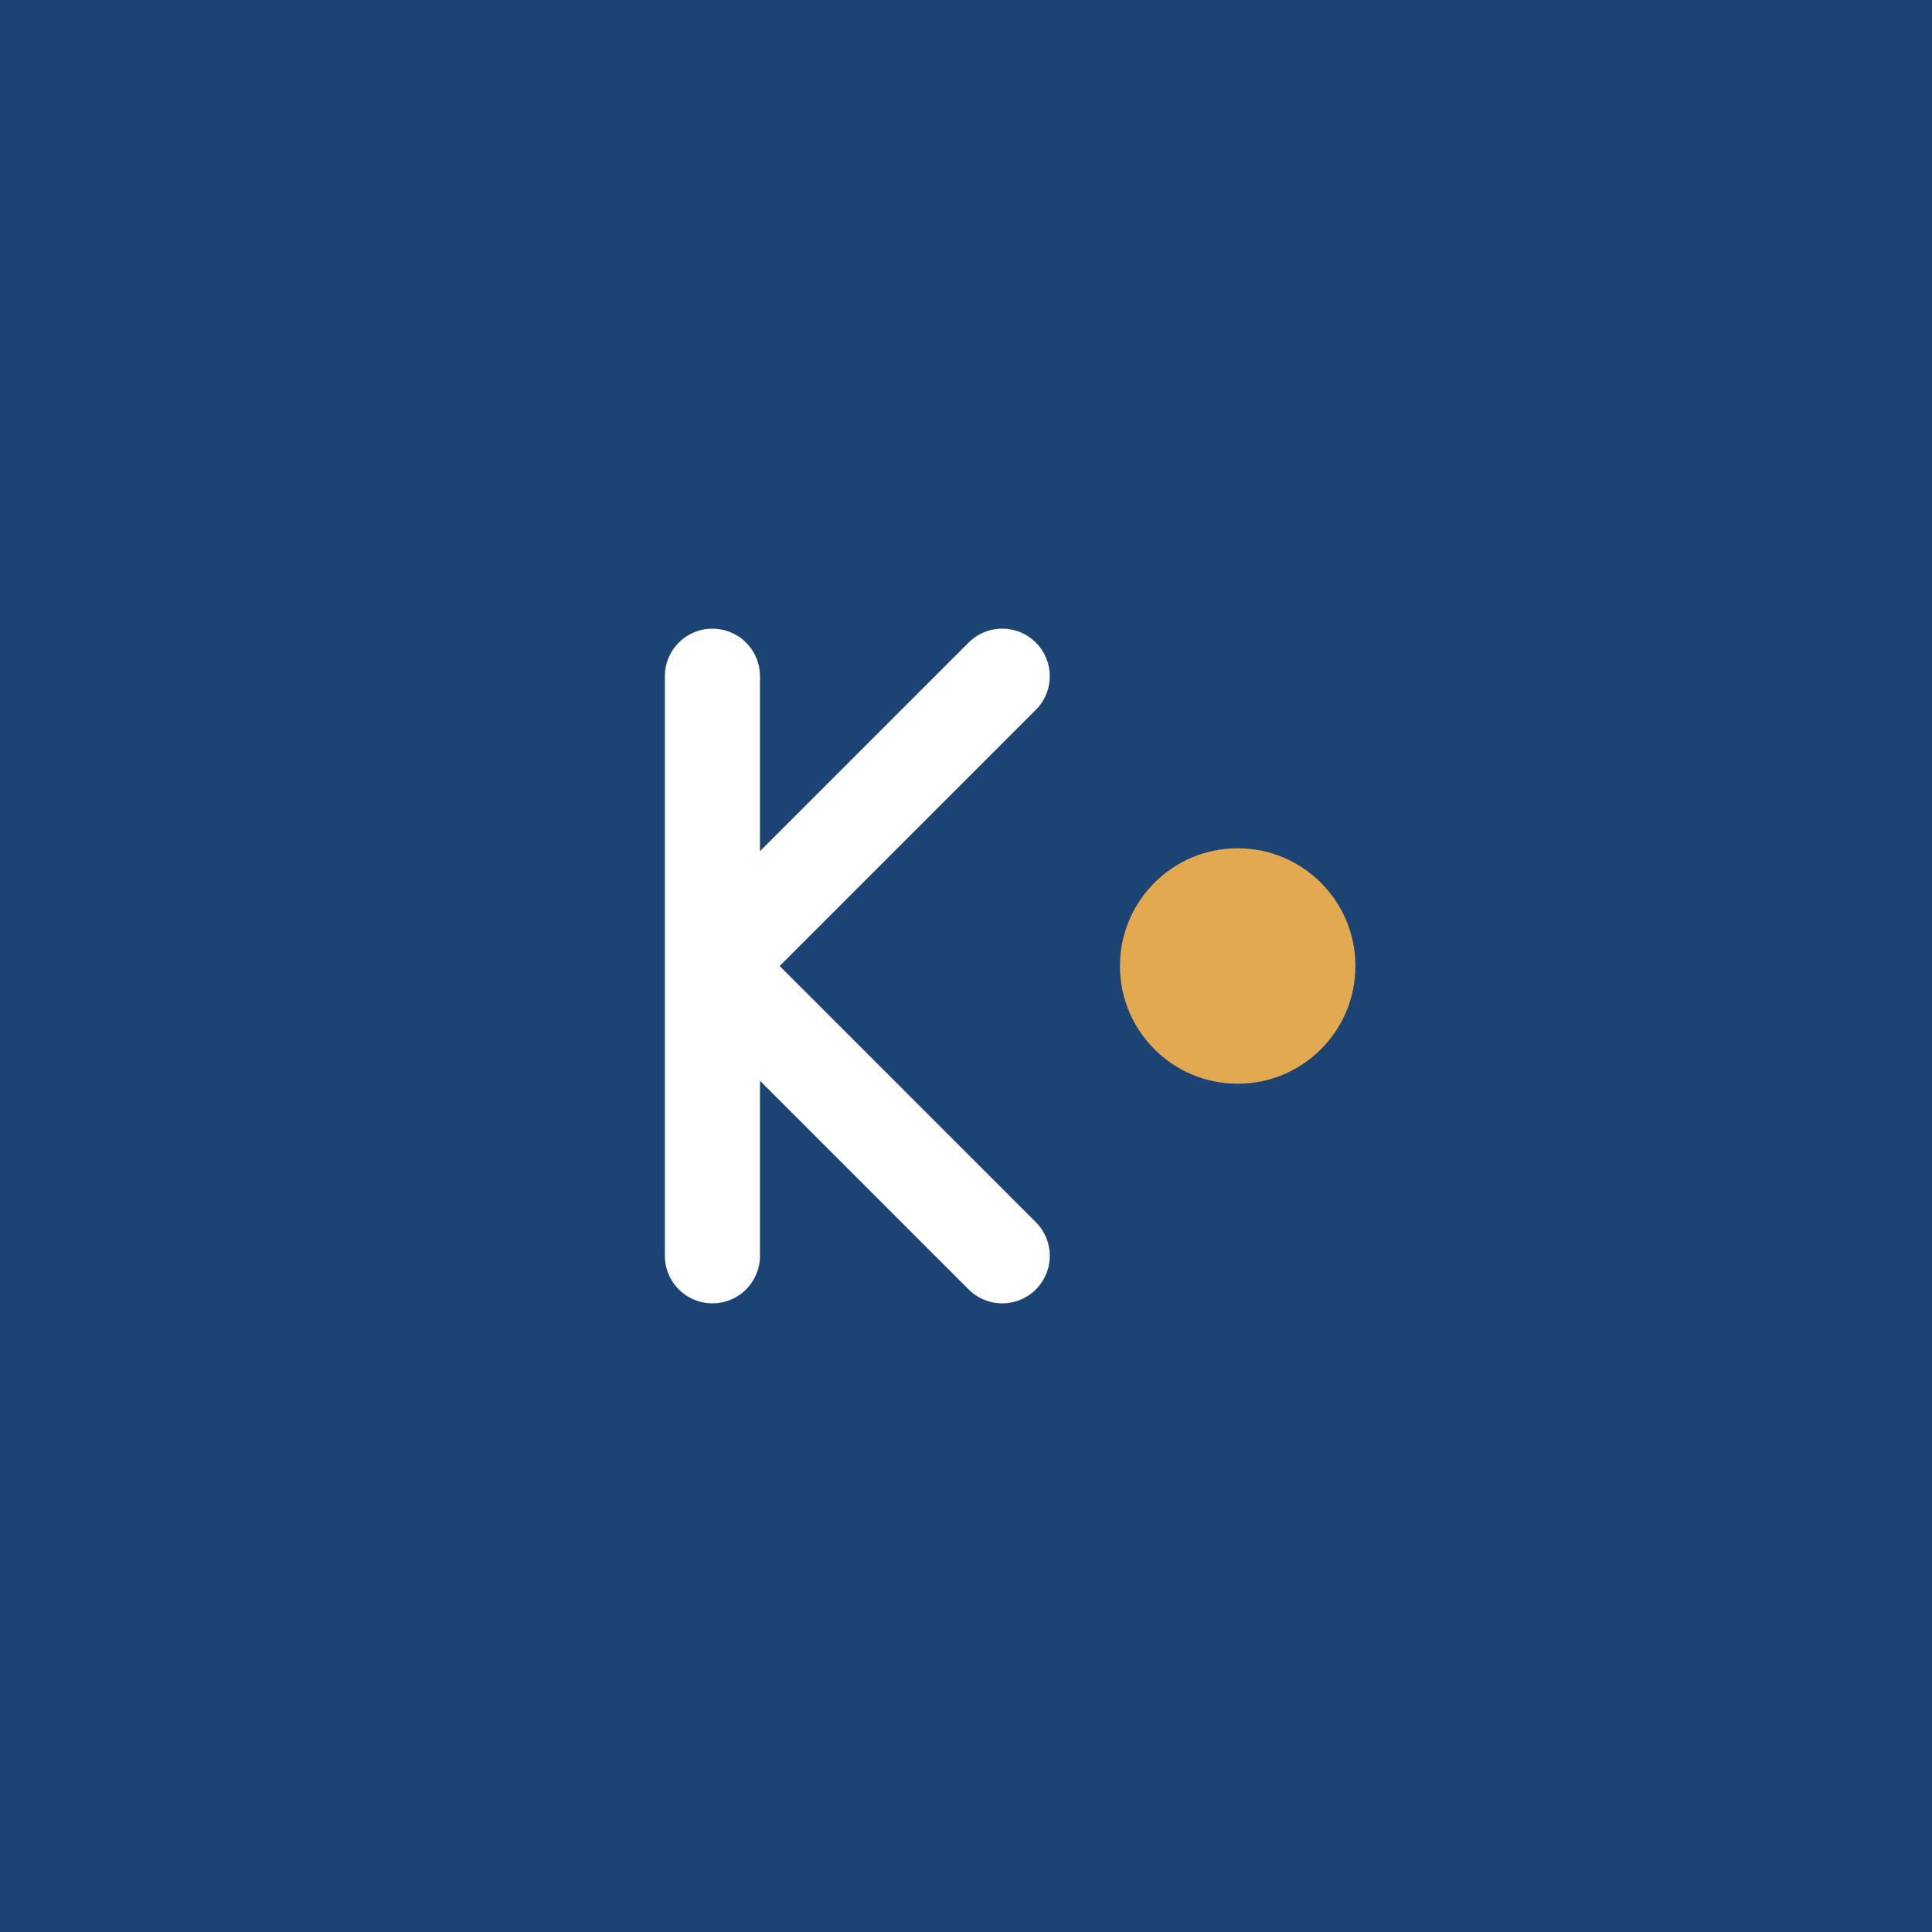
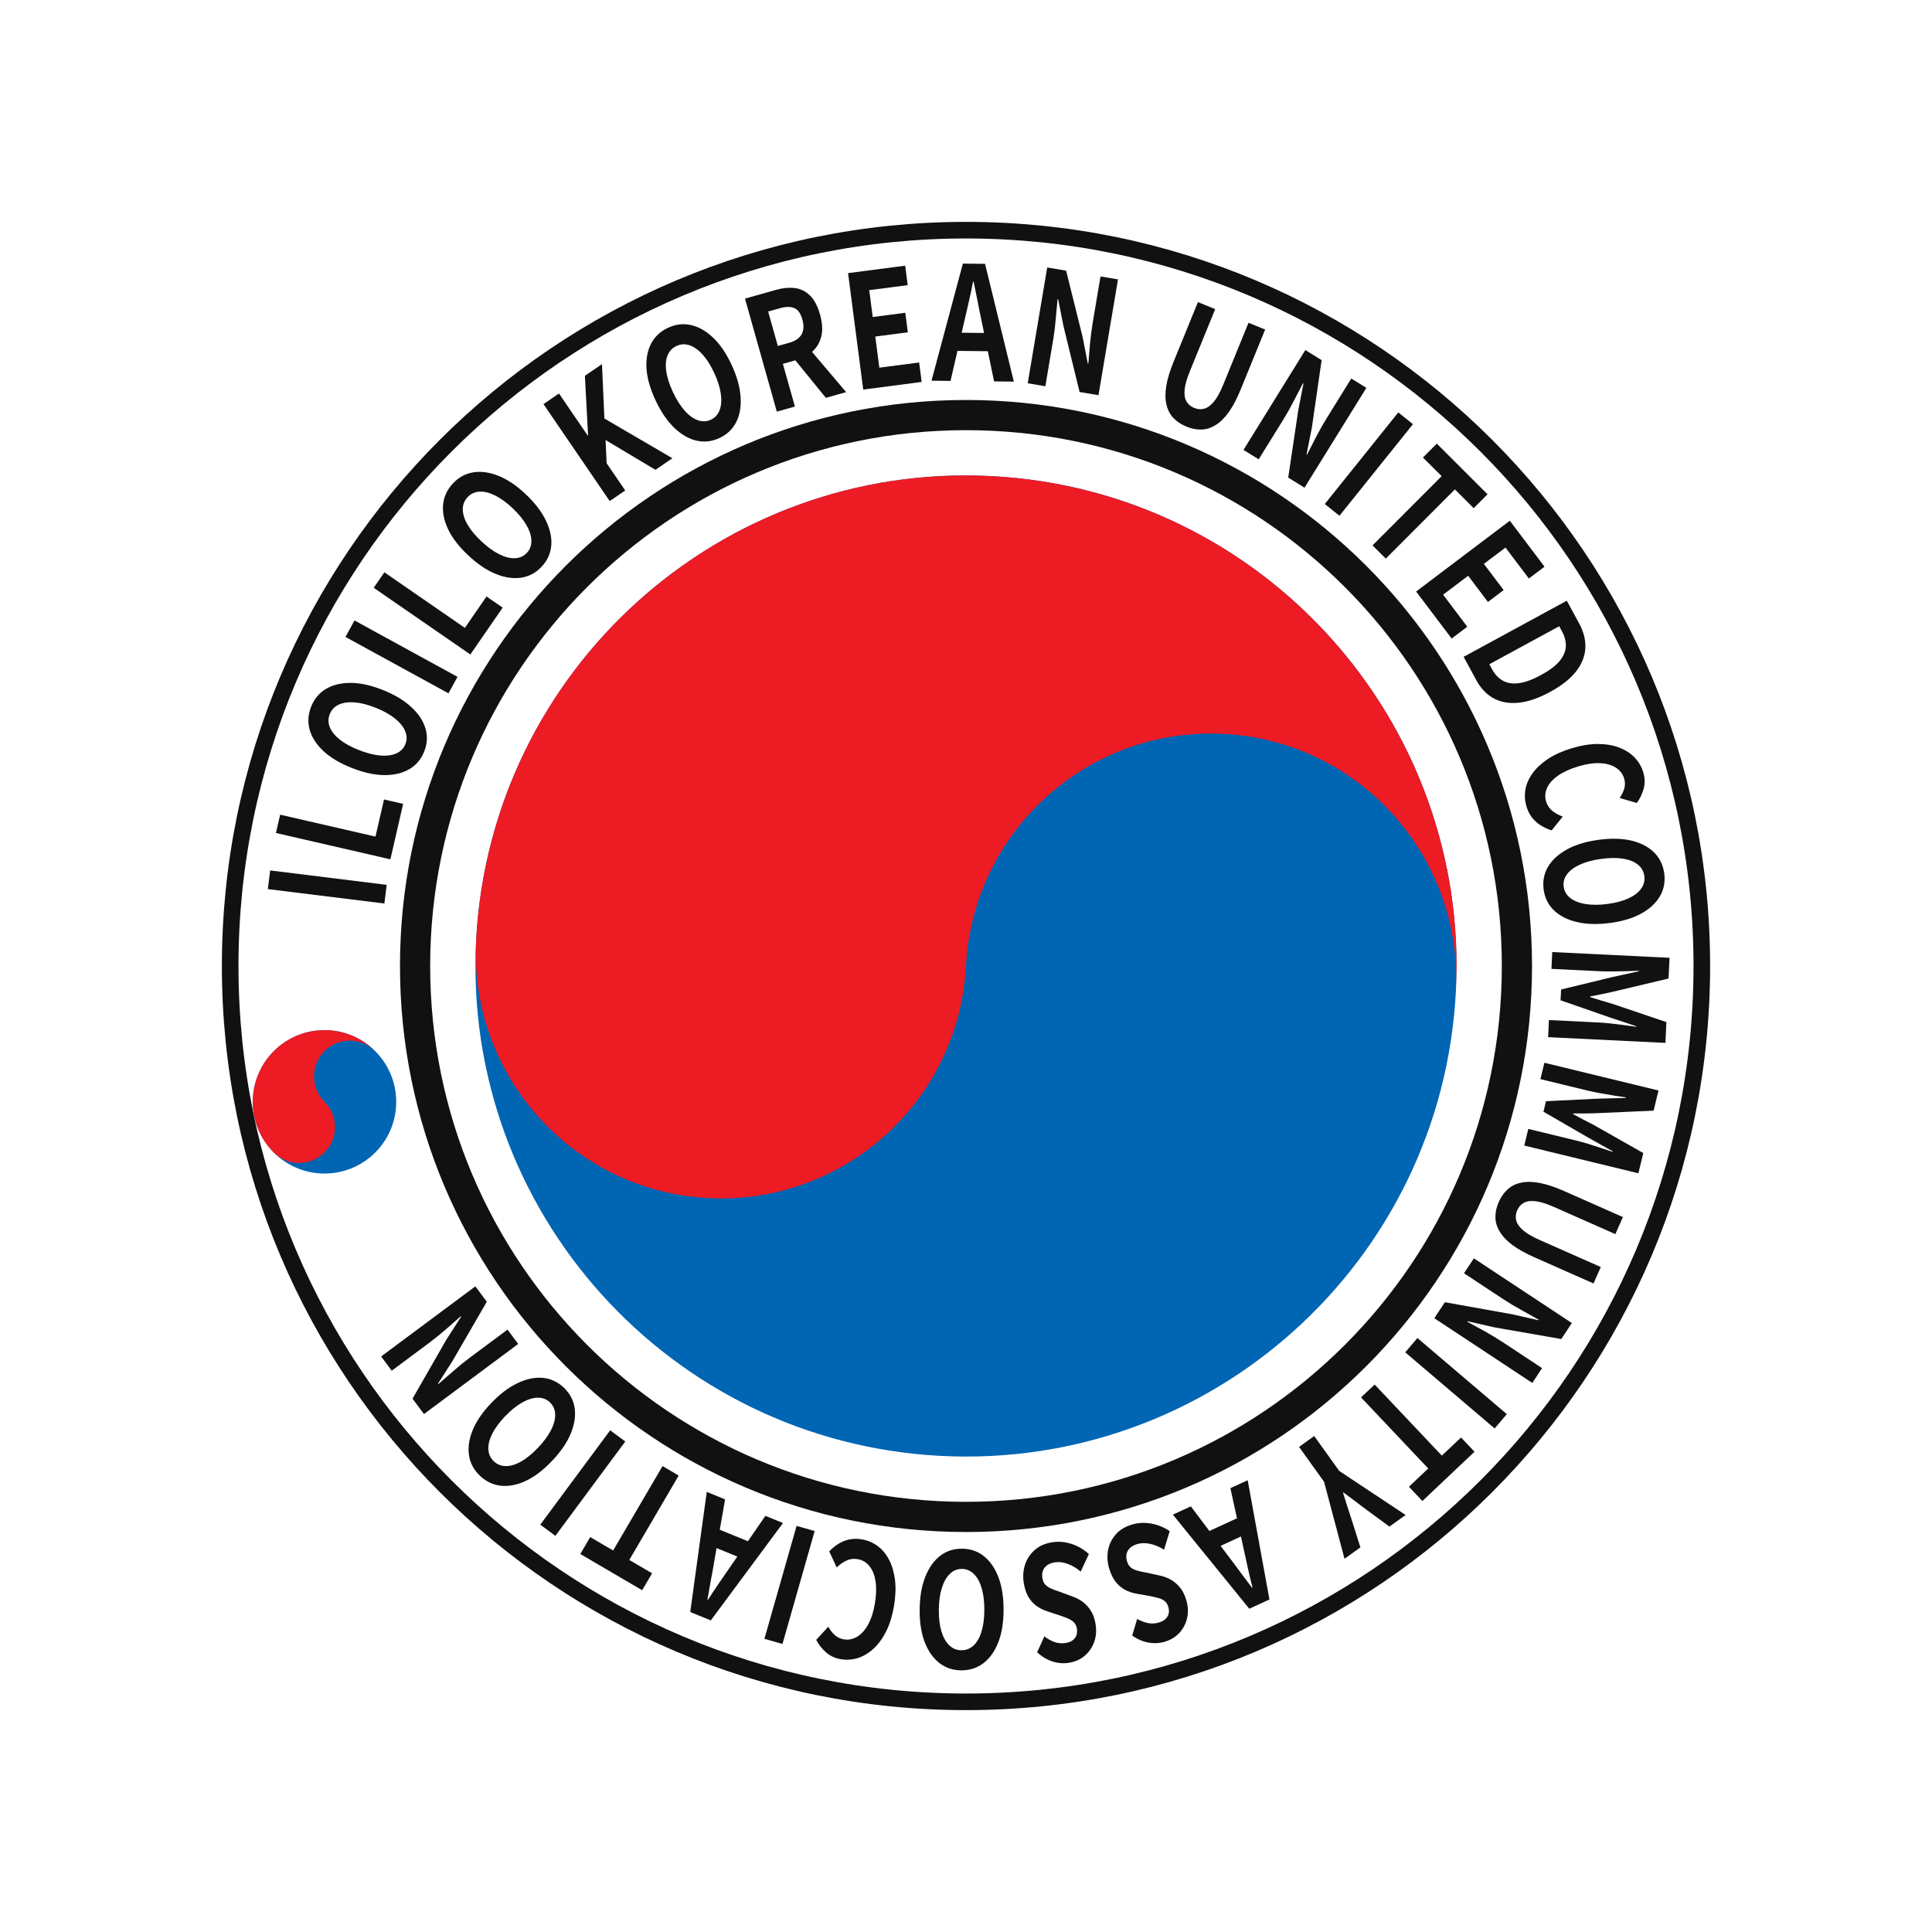
<svg xmlns="http://www.w3.org/2000/svg" viewBox="0 0 512 512" width="512" height="512" role="img" aria-label="일로일로 한인회">
-   <rect width="512" height="512" fill="#1b4373" />
-   <g transform="translate(256 256) scale(0.6) translate(-256 -256)">
-     <path d="M144 128v256M144 256l128-128M144 256l128 128" stroke="#ffffff" stroke-width="42" stroke-linecap="round" stroke-linejoin="round" fill="none" />
-     <circle cx="376" cy="256" r="52" fill="#e3a951" />
+   <rect width="512" height="512" fill="#ffffff" />
+   <g transform="translate(56 56) scale(2)">
+     <circle cx="100" cy="100" r="97.5" fill="#ffffff" stroke="#111111" stroke-width="2.2" />
+     <circle cx="100" cy="100" r="73" fill="none" stroke="#111111" stroke-width="4" />
+     <g transform="rotate(3 100 100)">
+       <circle cx="100" cy="100" r="65" fill="#0065b3" />
+       <path d="M35 100A65 65 0 0 1 165 100A32.5 32.5 0 0 0 100 100A32.5 32.5 0 0 1 35 100Z" fill="#ed1b24" />
+     </g>
+     <g transform="rotate(-45 15 118)">
+       <circle cx="15" cy="118" r="9.5" fill="#0065b3" />
+       <path d="M5.5 118A9.5 9.5 0 0 1 24.5 118A4.75 4.75 0 0 0 15 118A4.75 4.75 0 0 1 5.5 118Z" fill="#ed1b24" />
+     </g>
+     <g fill="#111111">
+       <path transform="rotate(-82.95 100 100) translate(97.23 22.50)" d="M1.53 0L1.53 -15.56L4.02 -15.56L4.02 0L1.53 0Z" />
+       <path transform="rotate(-77.04 100 100) translate(95.14 22.50)" d="M1.53 0L1.53 -15.56L4.02 -15.56L4.02 -2.6L9.07 -2.6L9.07 0L1.53 0Z" />
+       <path transform="rotate(-68.40 100 100) translate(93.53 22.50)" d="M6.47 0.29Q4.82 0.29 3.57 -0.68Q2.32 -1.66 1.61 -3.49Q0.91 -5.31 0.91 -7.85Q0.91 -10.37 1.61 -12.16Q2.32 -13.94 3.57 -14.89Q4.82 -15.83 6.47 -15.83Q8.13 -15.83 9.37 -14.88Q10.62 -13.92 11.32 -12.15Q12.03 -10.37 12.03 -7.85Q12.03 -5.31 11.32 -3.49Q10.62 -1.66 9.37 -0.68Q8.13 0.29 6.47 0.29ZM6.47 -2.39Q7.39 -2.39 8.07 -3.07Q8.75 -3.74 9.12 -4.97Q9.49 -6.19 9.49 -7.85Q9.49 -9.51 9.12 -10.7Q8.75 -11.89 8.07 -12.53Q7.39 -13.17 6.47 -13.17Q5.54 -13.17 4.86 -12.53Q4.18 -11.89 3.82 -10.7Q3.46 -9.51 3.46 -7.85Q3.46 -6.19 3.82 -4.97Q4.18 -3.74 4.86 -3.07Q5.54 -2.39 6.47 -2.39Z" />
+       <path transform="rotate(-61.30 100 100) translate(97.23 22.50)" d="M1.53 0L1.53 -15.56L4.02 -15.56L4.02 0L1.53 0Z" />
+       <path transform="rotate(-55.39 100 100) translate(95.14 22.50)" d="M1.53 0L1.53 -15.56L4.02 -15.56L4.02 -2.6L9.07 -2.6L9.07 0L1.53 0Z" />
+       <path transform="rotate(-46.75 100 100) translate(93.53 22.50)" d="M6.47 0.29Q4.82 0.29 3.57 -0.68Q2.32 -1.66 1.61 -3.49Q0.91 -5.31 0.91 -7.85Q0.91 -10.37 1.61 -12.16Q2.32 -13.94 3.57 -14.89Q4.82 -15.83 6.47 -15.83Q8.13 -15.83 9.37 -14.88Q10.62 -13.92 11.32 -12.15Q12.03 -10.37 12.03 -7.85Q12.03 -5.31 11.32 -3.49Q10.62 -1.66 9.37 -0.68Q8.13 0.29 6.47 0.29ZM6.47 -2.39Q7.39 -2.39 8.07 -3.07Q8.75 -3.74 9.12 -4.97Q9.49 -6.19 9.49 -7.85Q9.49 -9.51 9.12 -10.7Q8.75 -11.89 8.07 -12.53Q7.39 -13.17 6.47 -13.17Q5.54 -13.17 4.86 -12.53Q4.18 -11.89 3.82 -10.7Q3.46 -9.51 3.46 -7.85Q3.46 -6.19 3.82 -4.97Q4.18 -3.74 4.86 -3.07Q5.54 -2.39 6.47 -2.39Z" />
+       <path transform="rotate(-34.34 100 100) translate(94.24 22.50)" d="M1.53 0L1.53 -15.56L4.02 -15.56L4.02 -8.8L4.07 -8.8L8.18 -15.56L10.92 -15.56L7.12 -9.43L11.59 0L8.87 0L5.64 -6.99L4.02 -4.37L4.02 0L1.53 0Z" />
+       <path transform="rotate(-25.03 100 100) translate(93.53 22.50)" d="M6.47 0.29Q4.82 0.29 3.57 -0.68Q2.32 -1.66 1.61 -3.49Q0.91 -5.31 0.91 -7.85Q0.91 -10.37 1.61 -12.16Q2.32 -13.94 3.57 -14.89Q4.82 -15.83 6.47 -15.83Q8.13 -15.83 9.37 -14.88Q10.62 -13.92 11.32 -12.15Q12.03 -10.37 12.03 -7.85Q12.03 -5.31 11.32 -3.49Q10.62 -1.66 9.37 -0.68Q8.13 0.29 6.47 0.29ZM6.47 -2.39Q7.39 -2.39 8.07 -3.07Q8.75 -3.74 9.12 -4.97Q9.49 -6.19 9.49 -7.85Q9.49 -9.51 9.12 -10.7Q8.75 -11.89 8.07 -12.53Q7.39 -13.17 6.47 -13.17Q5.54 -13.17 4.86 -12.53Q4.18 -11.89 3.82 -10.7Q3.46 -9.51 3.46 -7.85Q3.46 -6.19 3.82 -4.97Q4.18 -3.74 4.86 -3.07Q5.54 -2.39 6.47 -2.39Z" />
+       <path transform="rotate(-15.74 100 100) translate(94.27 22.50)" d="M1.53 0L1.53 -15.56L5.85 -15.56Q7.17 -15.56 8.23 -15.13Q9.29 -14.7 9.91 -13.66Q10.53 -12.62 10.53 -10.84Q10.53 -9.11 9.91 -8.01Q9.29 -6.91 8.23 -6.39Q7.17 -5.88 5.85 -5.88L4.02 -5.88L4.02 0L1.53 0ZM4.02 -8.34L5.63 -8.34Q6.84 -8.34 7.47 -8.97Q8.1 -9.6 8.1 -10.84Q8.1 -12.1 7.47 -12.59Q6.84 -13.08 5.63 -13.08L4.02 -13.08L4.02 -8.34ZM8.28 0L5.39 -6.68L7.14 -8.61L11.07 0L8.28 0Z" />
+       <path transform="rotate(-7.42 100 100) translate(94.83 22.50)" d="M1.53 0L1.53 -15.56L9.16 -15.56L9.16 -12.96L4.02 -12.96L4.02 -9.37L8.37 -9.37L8.37 -6.76L4.02 -6.76L4.02 -2.6L9.34 -2.6L9.34 0L1.53 0Z" />
+       <path transform="rotate(0.65 100 100) translate(94.62 22.50)" d="M-0.07 0L3.91 -15.56L6.85 -15.56L10.84 0L8.22 0L6.45 -8.11Q6.17 -9.32 5.91 -10.64Q5.64 -11.95 5.36 -13.19L5.29 -13.19Q5.06 -11.93 4.78 -10.63Q4.5 -9.32 4.23 -8.11L2.45 0L-0.07 0ZM2.4 -3.99L2.4 -6.4L8.32 -6.4L8.32 -3.99L2.4 -3.99Z" />
+       <path transform="rotate(9.56 100 100) translate(93.71 22.50)" d="M1.53 0L1.53 -15.56L4.07 -15.56L7.68 -7.27L8.94 -3.91L9.02 -3.91Q8.92 -5.12 8.8 -6.57Q8.69 -8.02 8.69 -9.35L8.69 -15.56L11.04 -15.56L11.04 0L8.5 0L4.92 -8.32L3.66 -11.65L3.58 -11.65Q3.66 -10.4 3.78 -8.99Q3.9 -7.58 3.9 -6.24L3.9 0L1.53 0Z" />
+       <path transform="rotate(22.21 100 100) translate(93.72 22.50)" d="M6.32 0.29Q5.16 0.29 4.27 -0.12Q3.38 -0.52 2.75 -1.41Q2.12 -2.29 1.8 -3.67Q1.48 -5.06 1.48 -6.99L1.48 -15.56L3.95 -15.56L3.95 -6.72Q3.95 -5.1 4.23 -4.16Q4.52 -3.21 5.05 -2.8Q5.58 -2.39 6.32 -2.39Q7.06 -2.39 7.59 -2.8Q8.13 -3.21 8.43 -4.16Q8.72 -5.1 8.72 -6.72L8.72 -15.56L11.1 -15.56L11.1 -6.99Q11.1 -5.06 10.79 -3.67Q10.47 -2.29 9.84 -1.41Q9.22 -0.52 8.33 -0.12Q7.44 0.29 6.32 0.29Z" />
+       <path transform="rotate(31.78 100 100) translate(93.71 22.50)" d="M1.53 0L1.53 -15.56L4.07 -15.56L7.68 -7.27L8.94 -3.91L9.02 -3.91Q8.92 -5.12 8.8 -6.57Q8.69 -8.02 8.69 -9.35L8.69 -15.56L11.04 -15.56L11.04 0L8.5 0L4.92 -8.32L3.66 -11.65L3.58 -11.65Q3.66 -10.4 3.78 -8.99Q3.9 -7.58 3.9 -6.24L3.9 0L1.53 0Z" />
+       <path transform="rotate(38.75 100 100) translate(97.23 22.50)" d="M1.53 0L1.53 -15.56L4.02 -15.56L4.02 0L1.53 0Z" />
+       <path transform="rotate(44.95 100 100) translate(94.75 22.50)" d="M4 0L4 -12.96L0.5 -12.96L0.5 -15.56L10 -15.56L10 -12.96L6.48 -12.96L6.48 0L4 0Z" />
+       <path transform="rotate(52.93 100 100) translate(94.83 22.50)" d="M1.53 0L1.53 -15.56L9.16 -15.56L9.16 -12.96L4.02 -12.96L4.02 -9.37L8.37 -9.37L8.37 -6.76L4.02 -6.76L4.02 -2.6L9.34 -2.6L9.34 0L1.53 0Z" />
+       <path transform="rotate(61.45 100 100) translate(94.00 22.50)" d="M1.53 0L1.53 -15.56L4.94 -15.56Q6.85 -15.56 8.22 -14.72Q9.59 -13.88 10.34 -12.18Q11.09 -10.48 11.09 -7.85Q11.09 -5.23 10.35 -3.49Q9.61 -1.74 8.27 -0.87Q6.92 0 5.07 0L1.53 0ZM4.02 -2.52L4.77 -2.52Q5.95 -2.52 6.8 -3.06Q7.64 -3.59 8.1 -4.78Q8.55 -5.96 8.55 -7.85Q8.55 -9.74 8.1 -10.89Q7.64 -12.03 6.8 -12.55Q5.95 -13.06 4.77 -13.06L4.02 -13.06L4.02 -2.52Z" />
+       <path transform="rotate(73.32 100 100) translate(94.49 22.50)" d="M6.59 0.29Q5.41 0.29 4.38 -0.22Q3.36 -0.74 2.58 -1.76Q1.8 -2.79 1.35 -4.28Q0.91 -5.77 0.91 -7.71Q0.91 -9.64 1.36 -11.14Q1.81 -12.64 2.61 -13.69Q3.41 -14.74 4.46 -15.29Q5.51 -15.83 6.69 -15.83Q7.88 -15.83 8.81 -15.24Q9.74 -14.64 10.33 -13.84L9.04 -11.86Q8.57 -12.45 8.01 -12.81Q7.44 -13.17 6.74 -13.17Q5.8 -13.17 5.05 -12.53Q4.3 -11.89 3.88 -10.69Q3.46 -9.49 3.46 -7.81Q3.46 -6.11 3.86 -4.9Q4.25 -3.7 4.98 -3.05Q5.71 -2.39 6.69 -2.39Q7.49 -2.39 8.12 -2.82Q8.75 -3.26 9.24 -3.93L10.57 -1.99Q9.79 -0.86 8.8 -0.28Q7.81 0.29 6.59 0.29Z" />
+       <path transform="rotate(82.45 100 100) translate(93.53 22.50)" d="M6.47 0.29Q4.82 0.29 3.57 -0.68Q2.32 -1.66 1.61 -3.49Q0.91 -5.31 0.91 -7.85Q0.91 -10.37 1.61 -12.16Q2.32 -13.94 3.57 -14.89Q4.82 -15.83 6.47 -15.83Q8.13 -15.83 9.37 -14.88Q10.62 -13.92 11.32 -12.15Q12.03 -10.37 12.03 -7.85Q12.03 -5.31 11.32 -3.49Q10.62 -1.66 9.37 -0.68Q8.13 0.29 6.47 0.29ZM6.47 -2.39Q7.39 -2.39 8.07 -3.07Q8.75 -3.74 9.12 -4.97Q9.49 -6.19 9.49 -7.85Q9.49 -9.51 9.12 -10.7Q8.75 -11.89 8.07 -12.53Q7.39 -13.17 6.47 -13.17Q5.54 -13.17 4.86 -12.53Q4.18 -11.89 3.82 -10.7Q3.46 -9.51 3.46 -7.85Q3.46 -6.19 3.82 -4.97Q4.18 -3.74 4.86 -3.07Q5.54 -2.39 6.47 -2.39Z" />
+       <path transform="rotate(92.80 100 100) translate(92.83 22.50)" d="M1.53 0L1.53 -15.56L4.28 -15.56L6.4 -8.25Q6.6 -7.56 6.79 -6.79Q6.97 -6.03 7.16 -5.29L7.24 -5.29Q7.44 -6.03 7.63 -6.79Q7.81 -7.56 7.98 -8.25L10.06 -15.56L12.82 -15.56L12.82 0L10.55 0L10.55 -6.49Q10.55 -7.24 10.6 -8.15Q10.65 -9.05 10.73 -9.96Q10.8 -10.88 10.87 -11.59L10.8 -11.59L9.78 -7.94L7.86 -1.41L6.43 -1.41L4.5 -7.94L3.51 -11.59L3.44 -11.59Q3.51 -10.88 3.58 -9.96Q3.65 -9.05 3.7 -8.15Q3.76 -7.24 3.76 -6.49L3.76 0L1.53 0Z" />
+       <path transform="rotate(103.66 100 100) translate(92.83 22.50)" d="M1.53 0L1.53 -15.56L4.28 -15.56L6.4 -8.25Q6.6 -7.56 6.79 -6.79Q6.97 -6.03 7.16 -5.29L7.24 -5.29Q7.44 -6.03 7.63 -6.79Q7.81 -7.56 7.98 -8.25L10.06 -15.56L12.82 -15.56L12.82 0L10.55 0L10.55 -6.49Q10.55 -7.24 10.6 -8.15Q10.65 -9.05 10.73 -9.96Q10.8 -10.88 10.87 -11.59L10.8 -11.59L9.78 -7.94L7.86 -1.41L6.43 -1.41L4.5 -7.94L3.51 -11.59L3.44 -11.59Q3.51 -10.88 3.58 -9.96Q3.65 -9.05 3.7 -8.15Q3.76 -7.24 3.76 -6.49L3.76 0L1.53 0Z" />
+       <path transform="rotate(113.87 100 100) translate(93.72 22.50)" d="M6.32 0.29Q5.16 0.29 4.27 -0.12Q3.38 -0.52 2.75 -1.41Q2.12 -2.29 1.8 -3.67Q1.48 -5.06 1.48 -6.99L1.48 -15.56L3.95 -15.56L3.95 -6.72Q3.95 -5.1 4.23 -4.16Q4.52 -3.21 5.05 -2.8Q5.58 -2.39 6.32 -2.39Q7.06 -2.39 7.59 -2.8Q8.13 -3.21 8.43 -4.16Q8.72 -5.1 8.72 -6.72L8.72 -15.56L11.1 -15.56L11.1 -6.99Q11.1 -5.06 10.79 -3.67Q10.47 -2.29 9.84 -1.41Q9.22 -0.52 8.33 -0.12Q7.44 0.29 6.32 0.29Z" />
+       <path transform="rotate(123.44 100 100) translate(93.71 22.50)" d="M1.53 0L1.53 -15.56L4.07 -15.56L7.68 -7.27L8.94 -3.91L9.02 -3.91Q8.92 -5.12 8.8 -6.57Q8.69 -8.02 8.69 -9.35L8.69 -15.56L11.04 -15.56L11.04 0L8.5 0L4.92 -8.32L3.66 -11.65L3.58 -11.65Q3.66 -10.4 3.78 -8.99Q3.9 -7.58 3.9 -6.24L3.9 0L1.53 0Z" />
+       <path transform="rotate(130.41 100 100) translate(97.23 22.50)" d="M1.53 0L1.53 -15.56L4.02 -15.56L4.02 0L1.53 0Z" />
+       <path transform="rotate(136.61 100 100) translate(94.75 22.50)" d="M4 0L4 -12.96L0.5 -12.96L0.5 -15.56L10 -15.56L10 -12.96L6.48 -12.96L6.48 0L4 0Z" />
+       <path transform="rotate(144.37 100 100) translate(95.13 22.50)" d="M3.65 0L3.65 -5.69L-0.1 -15.56L2.54 -15.56L3.78 -11.76Q4.05 -10.88 4.31 -10.05Q4.57 -9.22 4.86 -8.32L4.92 -8.32Q5.21 -9.22 5.49 -10.05Q5.76 -10.88 6.03 -11.76L7.27 -15.56L9.86 -15.56L6.12 -5.69L6.12 0L3.65 0Z" />
+       <path transform="rotate(155.31 100 100) translate(94.62 22.50)" d="M-0.07 0L3.91 -15.56L6.85 -15.56L10.84 0L8.22 0L6.45 -8.11Q6.17 -9.32 5.91 -10.64Q5.64 -11.95 5.36 -13.19L5.29 -13.19Q5.06 -11.93 4.78 -10.63Q4.5 -9.32 4.23 -8.11L2.45 0L-0.07 0ZM2.4 -3.99L2.4 -6.4L8.32 -6.4L8.32 -3.99L2.4 -3.99Z" />
+       <path transform="rotate(163.44 100 100) translate(94.76 22.50)" d="M5.24 0.29Q4 0.29 2.81 -0.29Q1.61 -0.88 0.71 -1.97L2.13 -4.12Q2.79 -3.34 3.64 -2.87Q4.49 -2.39 5.29 -2.39Q6.27 -2.39 6.77 -2.88Q7.27 -3.36 7.27 -4.18Q7.27 -4.77 7.03 -5.11Q6.79 -5.46 6.37 -5.73Q5.95 -6.01 5.39 -6.28L3.75 -7.18Q3.12 -7.5 2.55 -8.03Q1.97 -8.57 1.59 -9.39Q1.21 -10.21 1.21 -11.34Q1.21 -12.62 1.76 -13.63Q2.32 -14.64 3.29 -15.24Q4.27 -15.83 5.51 -15.83Q6.62 -15.83 7.64 -15.31Q8.67 -14.78 9.42 -13.82L8.16 -11.89Q7.58 -12.49 6.94 -12.83Q6.3 -13.17 5.51 -13.17Q4.7 -13.17 4.23 -12.74Q3.75 -12.31 3.75 -11.53Q3.75 -10.98 4.02 -10.63Q4.28 -10.27 4.72 -10.01Q5.16 -9.74 5.68 -9.47L7.31 -8.65Q8.06 -8.27 8.63 -7.71Q9.19 -7.14 9.5 -6.34Q9.81 -5.54 9.81 -4.41Q9.81 -3.15 9.27 -2.08Q8.72 -1.01 7.7 -0.36Q6.69 0.29 5.24 0.29Z" />
+       <path transform="rotate(171.46 100 100) translate(94.76 22.50)" d="M5.24 0.29Q4 0.29 2.81 -0.29Q1.61 -0.88 0.71 -1.97L2.13 -4.12Q2.79 -3.34 3.64 -2.87Q4.49 -2.39 5.29 -2.39Q6.27 -2.39 6.77 -2.88Q7.27 -3.36 7.27 -4.18Q7.27 -4.77 7.03 -5.11Q6.79 -5.46 6.37 -5.73Q5.95 -6.01 5.39 -6.28L3.75 -7.18Q3.12 -7.5 2.55 -8.03Q1.97 -8.57 1.59 -9.39Q1.21 -10.21 1.21 -11.34Q1.21 -12.62 1.76 -13.63Q2.32 -14.64 3.29 -15.24Q4.27 -15.83 5.51 -15.83Q6.62 -15.83 7.64 -15.31Q8.67 -14.78 9.42 -13.82L8.16 -11.89Q7.58 -12.49 6.94 -12.83Q6.3 -13.17 5.51 -13.17Q4.7 -13.17 4.23 -12.74Q3.75 -12.31 3.75 -11.53Q3.75 -10.98 4.02 -10.63Q4.28 -10.27 4.72 -10.01Q5.16 -9.74 5.68 -9.47L7.31 -8.65Q8.06 -8.27 8.63 -7.71Q9.19 -7.14 9.5 -6.34Q9.81 -5.54 9.81 -4.41Q9.81 -3.15 9.27 -2.08Q8.72 -1.01 7.7 -0.36Q6.69 0.29 5.24 0.29Z" />
+       <path transform="rotate(180.39 100 100) translate(93.53 22.50)" d="M6.47 0.29Q4.82 0.29 3.57 -0.68Q2.32 -1.66 1.61 -3.49Q0.91 -5.31 0.91 -7.85Q0.91 -10.37 1.61 -12.16Q2.32 -13.94 3.57 -14.89Q4.82 -15.83 6.47 -15.83Q8.13 -15.83 9.37 -14.88Q10.62 -13.92 11.32 -12.15Q12.03 -10.37 12.03 -7.85Q12.03 -5.31 11.32 -3.49Q10.62 -1.66 9.37 -0.68Q8.13 0.29 6.47 0.29ZM6.47 -2.39Q7.39 -2.39 8.07 -3.07Q8.75 -3.74 9.12 -4.97Q9.49 -6.19 9.49 -7.85Q9.49 -9.51 9.12 -10.7Q8.75 -11.89 8.07 -12.53Q7.39 -13.17 6.47 -13.17Q5.54 -13.17 4.86 -12.53Q4.18 -11.89 3.82 -10.7Q3.46 -9.51 3.46 -7.85Q3.46 -6.19 3.82 -4.97Q4.18 -3.74 4.86 -3.07Q5.54 -2.39 6.47 -2.39Z" />
+       <path transform="rotate(189.51 100 100) translate(94.49 22.50)" d="M6.59 0.29Q5.41 0.29 4.38 -0.22Q3.36 -0.74 2.58 -1.76Q1.8 -2.79 1.35 -4.28Q0.91 -5.77 0.91 -7.71Q0.91 -9.64 1.36 -11.14Q1.81 -12.64 2.61 -13.69Q3.41 -14.74 4.46 -15.29Q5.51 -15.83 6.69 -15.83Q7.88 -15.83 8.81 -15.24Q9.74 -14.64 10.33 -13.84L9.04 -11.86Q8.57 -12.45 8.01 -12.81Q7.44 -13.17 6.74 -13.17Q5.8 -13.17 5.05 -12.53Q4.3 -11.89 3.88 -10.69Q3.46 -9.49 3.46 -7.81Q3.46 -6.11 3.86 -4.9Q4.25 -3.7 4.98 -3.05Q5.71 -2.39 6.69 -2.39Q7.49 -2.39 8.12 -2.82Q8.75 -3.26 9.24 -3.93L10.57 -1.99Q9.79 -0.86 8.8 -0.28Q7.81 0.29 6.59 0.29Z" />
+       <path transform="rotate(195.91 100 100) translate(97.23 22.50)" d="M1.53 0L1.53 -15.56L4.02 -15.56L4.02 0L1.53 0Z" />
+       <path transform="rotate(202.21 100 100) translate(94.62 22.50)" d="M-0.07 0L3.91 -15.56L6.85 -15.56L10.84 0L8.22 0L6.45 -8.11Q6.17 -9.32 5.91 -10.64Q5.64 -11.95 5.36 -13.19L5.29 -13.19Q5.06 -11.93 4.78 -10.63Q4.5 -9.32 4.23 -8.11L2.45 0L-0.07 0ZM2.4 -3.99L2.4 -6.4L8.32 -6.4L8.32 -3.99L2.4 -3.99Z" />
+       <path transform="rotate(210.34 100 100) translate(94.75 22.50)" d="M4 0L4 -12.96L0.5 -12.96L0.5 -15.56L10 -15.56L10 -12.96L6.48 -12.96L6.48 0L4 0Z" />
+       <path transform="rotate(216.54 100 100) translate(97.23 22.50)" d="M1.53 0L1.53 -15.56L4.02 -15.56L4.02 0L1.53 0Z" />
+       <path transform="rotate(223.64 100 100) translate(93.53 22.50)" d="M6.47 0.29Q4.82 0.29 3.57 -0.68Q2.32 -1.66 1.61 -3.49Q0.91 -5.31 0.91 -7.85Q0.91 -10.37 1.61 -12.16Q2.32 -13.94 3.57 -14.89Q4.82 -15.83 6.47 -15.83Q8.13 -15.83 9.37 -14.88Q10.62 -13.92 11.32 -12.15Q12.03 -10.37 12.03 -7.85Q12.03 -5.31 11.32 -3.49Q10.62 -1.66 9.37 -0.68Q8.13 0.29 6.47 0.29ZM6.47 -2.39Q7.39 -2.39 8.07 -3.07Q8.75 -3.74 9.12 -4.97Q9.49 -6.19 9.49 -7.85Q9.49 -9.51 9.12 -10.7Q8.75 -11.89 8.07 -12.53Q7.39 -13.17 6.47 -13.17Q5.54 -13.17 4.86 -12.53Q4.18 -11.89 3.82 -10.7Q3.46 -9.51 3.46 -7.85Q3.46 -6.19 3.82 -4.97Q4.18 -3.74 4.86 -3.07Q5.54 -2.39 6.47 -2.39Z" />
+       <path transform="rotate(233.35 100 100) translate(93.71 22.50)" d="M1.53 0L1.53 -15.56L4.07 -15.56L7.68 -7.27L8.94 -3.91L9.02 -3.91Q8.92 -5.12 8.8 -6.57Q8.69 -8.02 8.69 -9.35L8.69 -15.56L11.04 -15.56L11.04 0L8.5 0L4.92 -8.32L3.66 -11.65L3.58 -11.65Q3.66 -10.4 3.78 -8.99Q3.9 -7.58 3.9 -6.24L3.9 0L1.53 0Z" />
+     </g>
  </g>
</svg>
